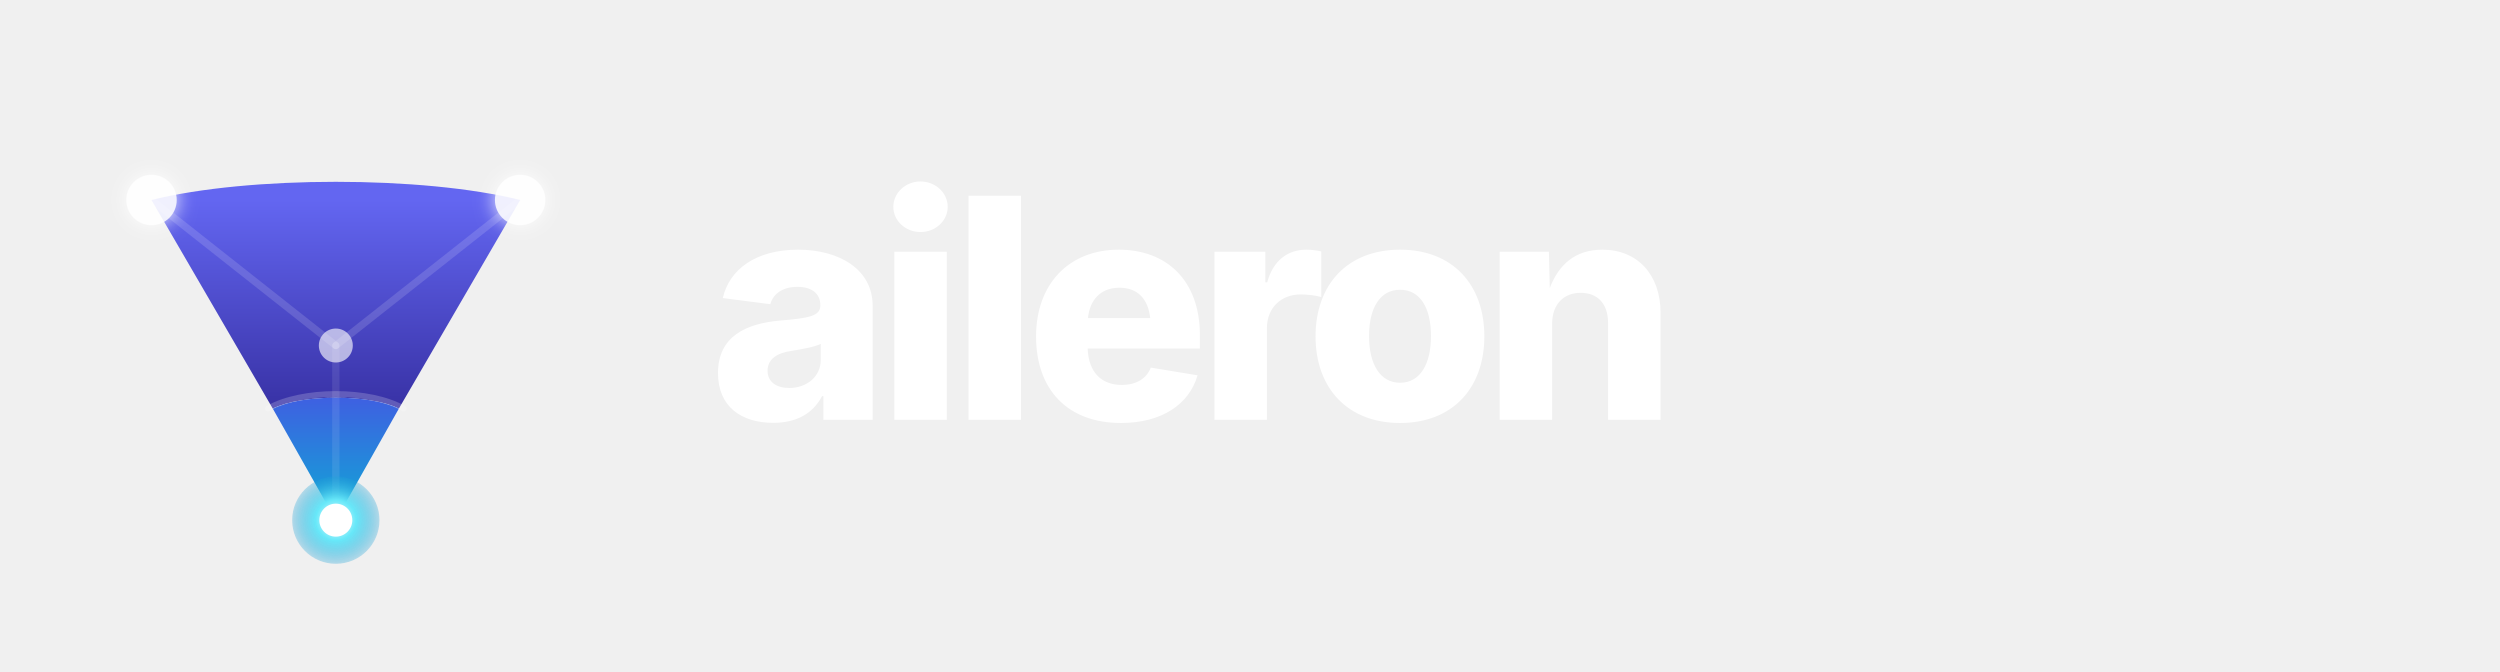
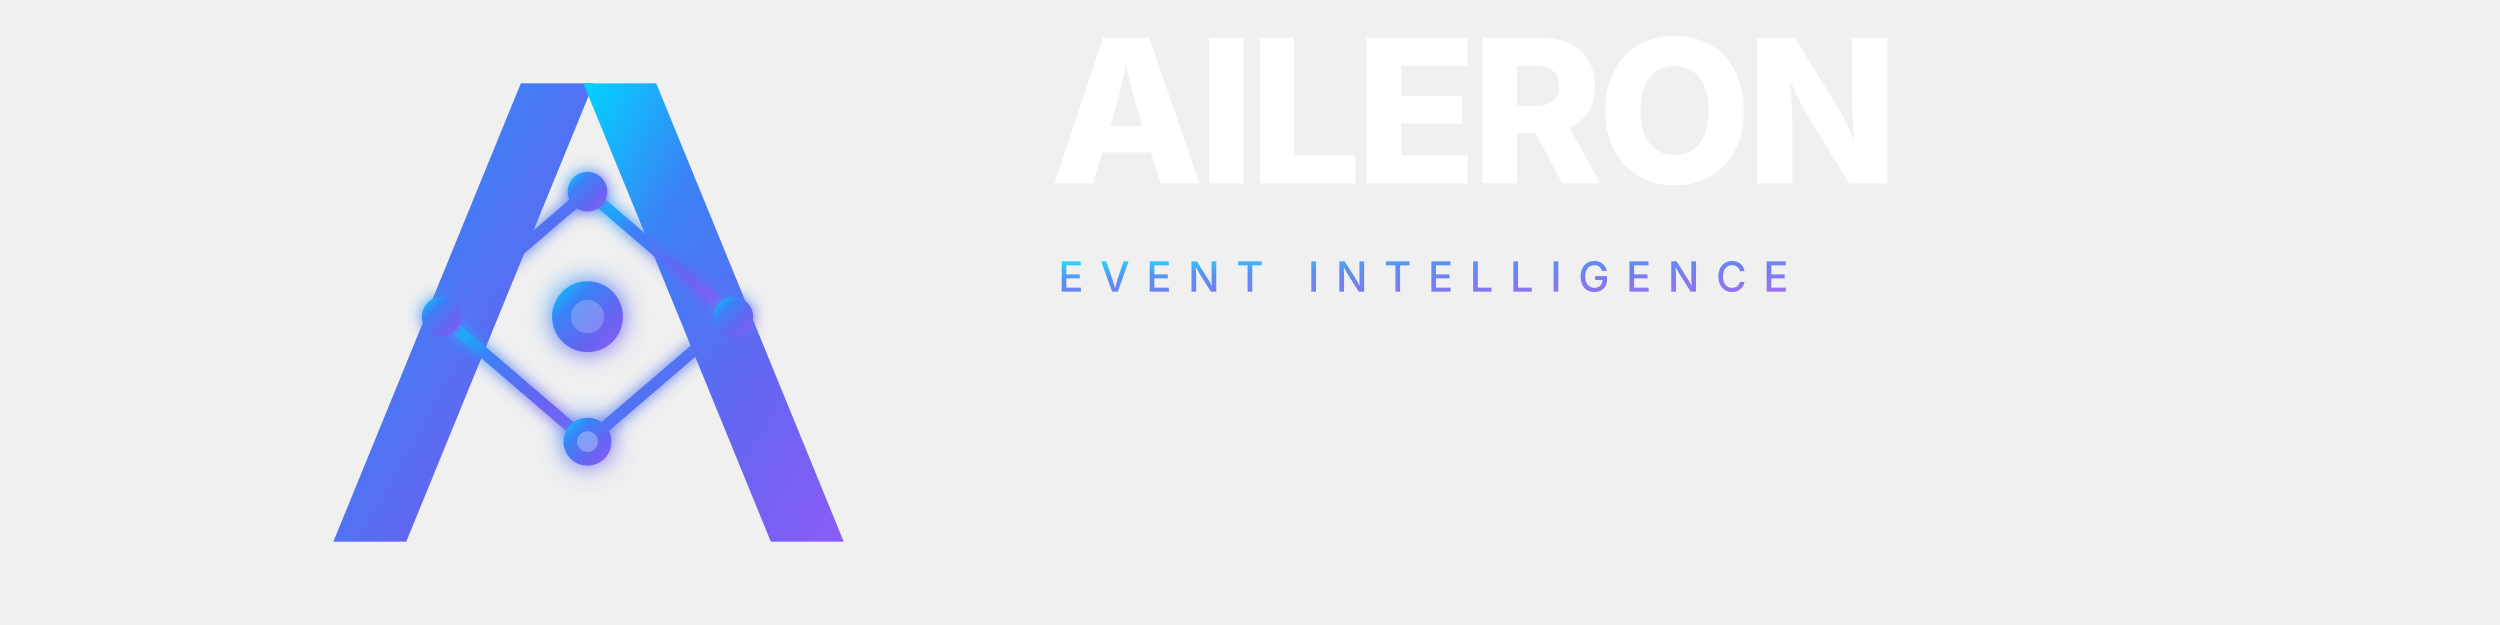
- <svg xmlns="http://www.w3.org/2000/svg" viewBox="0 0 268 72" width="268" height="72" role="img" aria-label="Aileron">
+ <svg xmlns="http://www.w3.org/2000/svg" viewBox="0 0 1200 300" width="1200" height="300" role="img" aria-label="Aileron — Event Intelligence Platform">
  <defs>
-     <linearGradient id="h-wing" x1="50" y1="22" x2="50" y2="66" gradientUnits="userSpaceOnUse">
-       <stop offset="0%" stop-color="#6366F1" />
-       <stop offset="100%" stop-color="#3730A3" />
+     <linearGradient id="h-g" x1="0%" y1="0%" x2="100%" y2="100%">
+       <stop offset="0%" stop-color="#00D4FF" />
+       <stop offset="30%" stop-color="#3B82F6" />
+       <stop offset="65%" stop-color="#6366F1" />
+       <stop offset="100%" stop-color="#8B5CF6" />
    </linearGradient>
-     <linearGradient id="h-ail" x1="50" y1="54" x2="50" y2="92" gradientUnits="userSpaceOnUse">
-       <stop offset="0%" stop-color="#4F46E5" />
-       <stop offset="100%" stop-color="#06B6D4" />
-     </linearGradient>
-     <radialGradient id="h-apex" cx="50" cy="88" r="11" gradientUnits="userSpaceOnUse">
-       <stop offset="0%" stop-color="#FFFFFF" />
-       <stop offset="38%" stop-color="#67E8F9" />
-       <stop offset="100%" stop-color="#0284C7" stop-opacity="0" />
-     </radialGradient>
-     <filter id="h-glow" x="-60%" y="-60%" width="220%" height="220%">
-       <feGaussianBlur stdDeviation="2" result="b" />
+     <filter id="h-glow" x="-40%" y="-40%" width="180%" height="180%">
+       <feGaussianBlur stdDeviation="3.5" result="b" />
+       <feMerge>
+         <feMergeNode in="b" />
+         <feMergeNode in="SourceGraphic" />
+       </feMerge>
+     </filter>
+     <filter id="h-hub" x="-80%" y="-80%" width="260%" height="260%">
+       <feGaussianBlur stdDeviation="6" result="b" />
      <feMerge>
        <feMergeNode in="b" />
        <feMergeNode in="SourceGraphic" />
      </feMerge>
    </filter>
  </defs>
-   <g transform="translate(10,10) scale(0.52)">
-     <path d="M 12,22 C 32,17 68,17 88,22 L 63,65 C 57,62 43,62 37,65 Z" fill="url(#h-wing)" />
-     <path d="M 37,65 C 43,62 57,62 63,65 L 50,88 Z" fill="url(#h-ail)" />
-     <path d="M 36,65 C 43,61 57,61 64,65" fill="none" stroke="rgba(255,255,255,0.20)" stroke-width="1.2" stroke-linecap="round" />
-     <line x1="12" y1="22" x2="50" y2="52" stroke="rgba(255,255,255,0.14)" stroke-width="1.5" stroke-linecap="round" />
-     <line x1="88" y1="22" x2="50" y2="52" stroke="rgba(255,255,255,0.14)" stroke-width="1.5" stroke-linecap="round" />
-     <line x1="50" y1="52" x2="50" y2="88" stroke="rgba(255,255,255,0.09)" stroke-width="1.5" stroke-linecap="round" />
-     <circle cx="12" cy="22" r="5.2" fill="white" opacity="0.90" filter="url(#h-glow)" />
-     <circle cx="88" cy="22" r="5.2" fill="white" opacity="0.90" filter="url(#h-glow)" />
-     <circle cx="50" cy="52" r="3.5" fill="white" opacity="0.62" />
-     <circle cx="50" cy="88" r="9" fill="url(#h-apex)" />
-     <circle cx="50" cy="88" r="3.4" fill="white" />
+   <g transform="translate(30 20)">
+     <path d="M130 240 L220 20 L255 20 L165 240 Z" fill="url(#h-g)" />
+     <path d="M340 240 L250 20 L285 20 L375 240 Z" fill="url(#h-g)" />
+     <g stroke="url(#h-g)" fill="none" filter="url(#h-glow)">
+       <line x1="252" y1="72" x2="182" y2="132" stroke-width="5.5" stroke-linecap="round" />
+       <line x1="252" y1="72" x2="322" y2="132" stroke-width="5.5" stroke-linecap="round" />
+       <line x1="182" y1="132" x2="252" y2="192" stroke-width="5.5" stroke-linecap="round" />
+       <line x1="322" y1="132" x2="252" y2="192" stroke-width="5.5" stroke-linecap="round" />
+       <line x1="182" y1="132" x2="322" y2="132" stroke-width="6.5" stroke-linecap="round" />
+       <line x1="252" y1="72" x2="252" y2="192" stroke-width="4" stroke-linecap="round" />
+     </g>
+     <circle cx="252" cy="72" r="9.5" fill="url(#h-g)" filter="url(#h-glow)" />
+     <circle cx="182" cy="132" r="9.5" fill="url(#h-g)" filter="url(#h-glow)" />
+     <circle cx="322" cy="132" r="9.5" fill="url(#h-g)" filter="url(#h-glow)" />
+     <circle cx="252" cy="132" r="17" fill="url(#h-g)" filter="url(#h-hub)" />
+     <circle cx="252" cy="132" r="8" fill="white" opacity="0.22" />
+     <circle cx="252" cy="192" r="11.5" fill="url(#h-g)" filter="url(#h-hub)" />
+     <circle cx="252" cy="192" r="5" fill="white" opacity="0.30" />
  </g>
-   <text x="76" y="45" font-family="'Inter', 'DM Sans', -apple-system, 'Helvetica Neue', Arial, sans-serif" font-size="33" font-weight="800" letter-spacing="-1.4" fill="#FFFFFF">aileron</text>
+   <line x1="472" y1="48" x2="472" y2="252" stroke="white" stroke-opacity="0.10" stroke-width="1" />
+   <g transform="translate(504 88)">
+     <text x="0" y="0" font-family="'Inter', 'DM Sans', 'Helvetica Neue', Arial, sans-serif" font-size="96" font-weight="800" letter-spacing="-3" fill="#FFFFFF">AILERON</text>
+     <text x="4" y="52" font-family="'Inter', 'Helvetica Neue', Arial, sans-serif" font-size="20" font-weight="500" letter-spacing="8" fill="url(#h-g)" opacity="0.85">EVENT INTELLIGENCE</text>
+   </g>
</svg>
